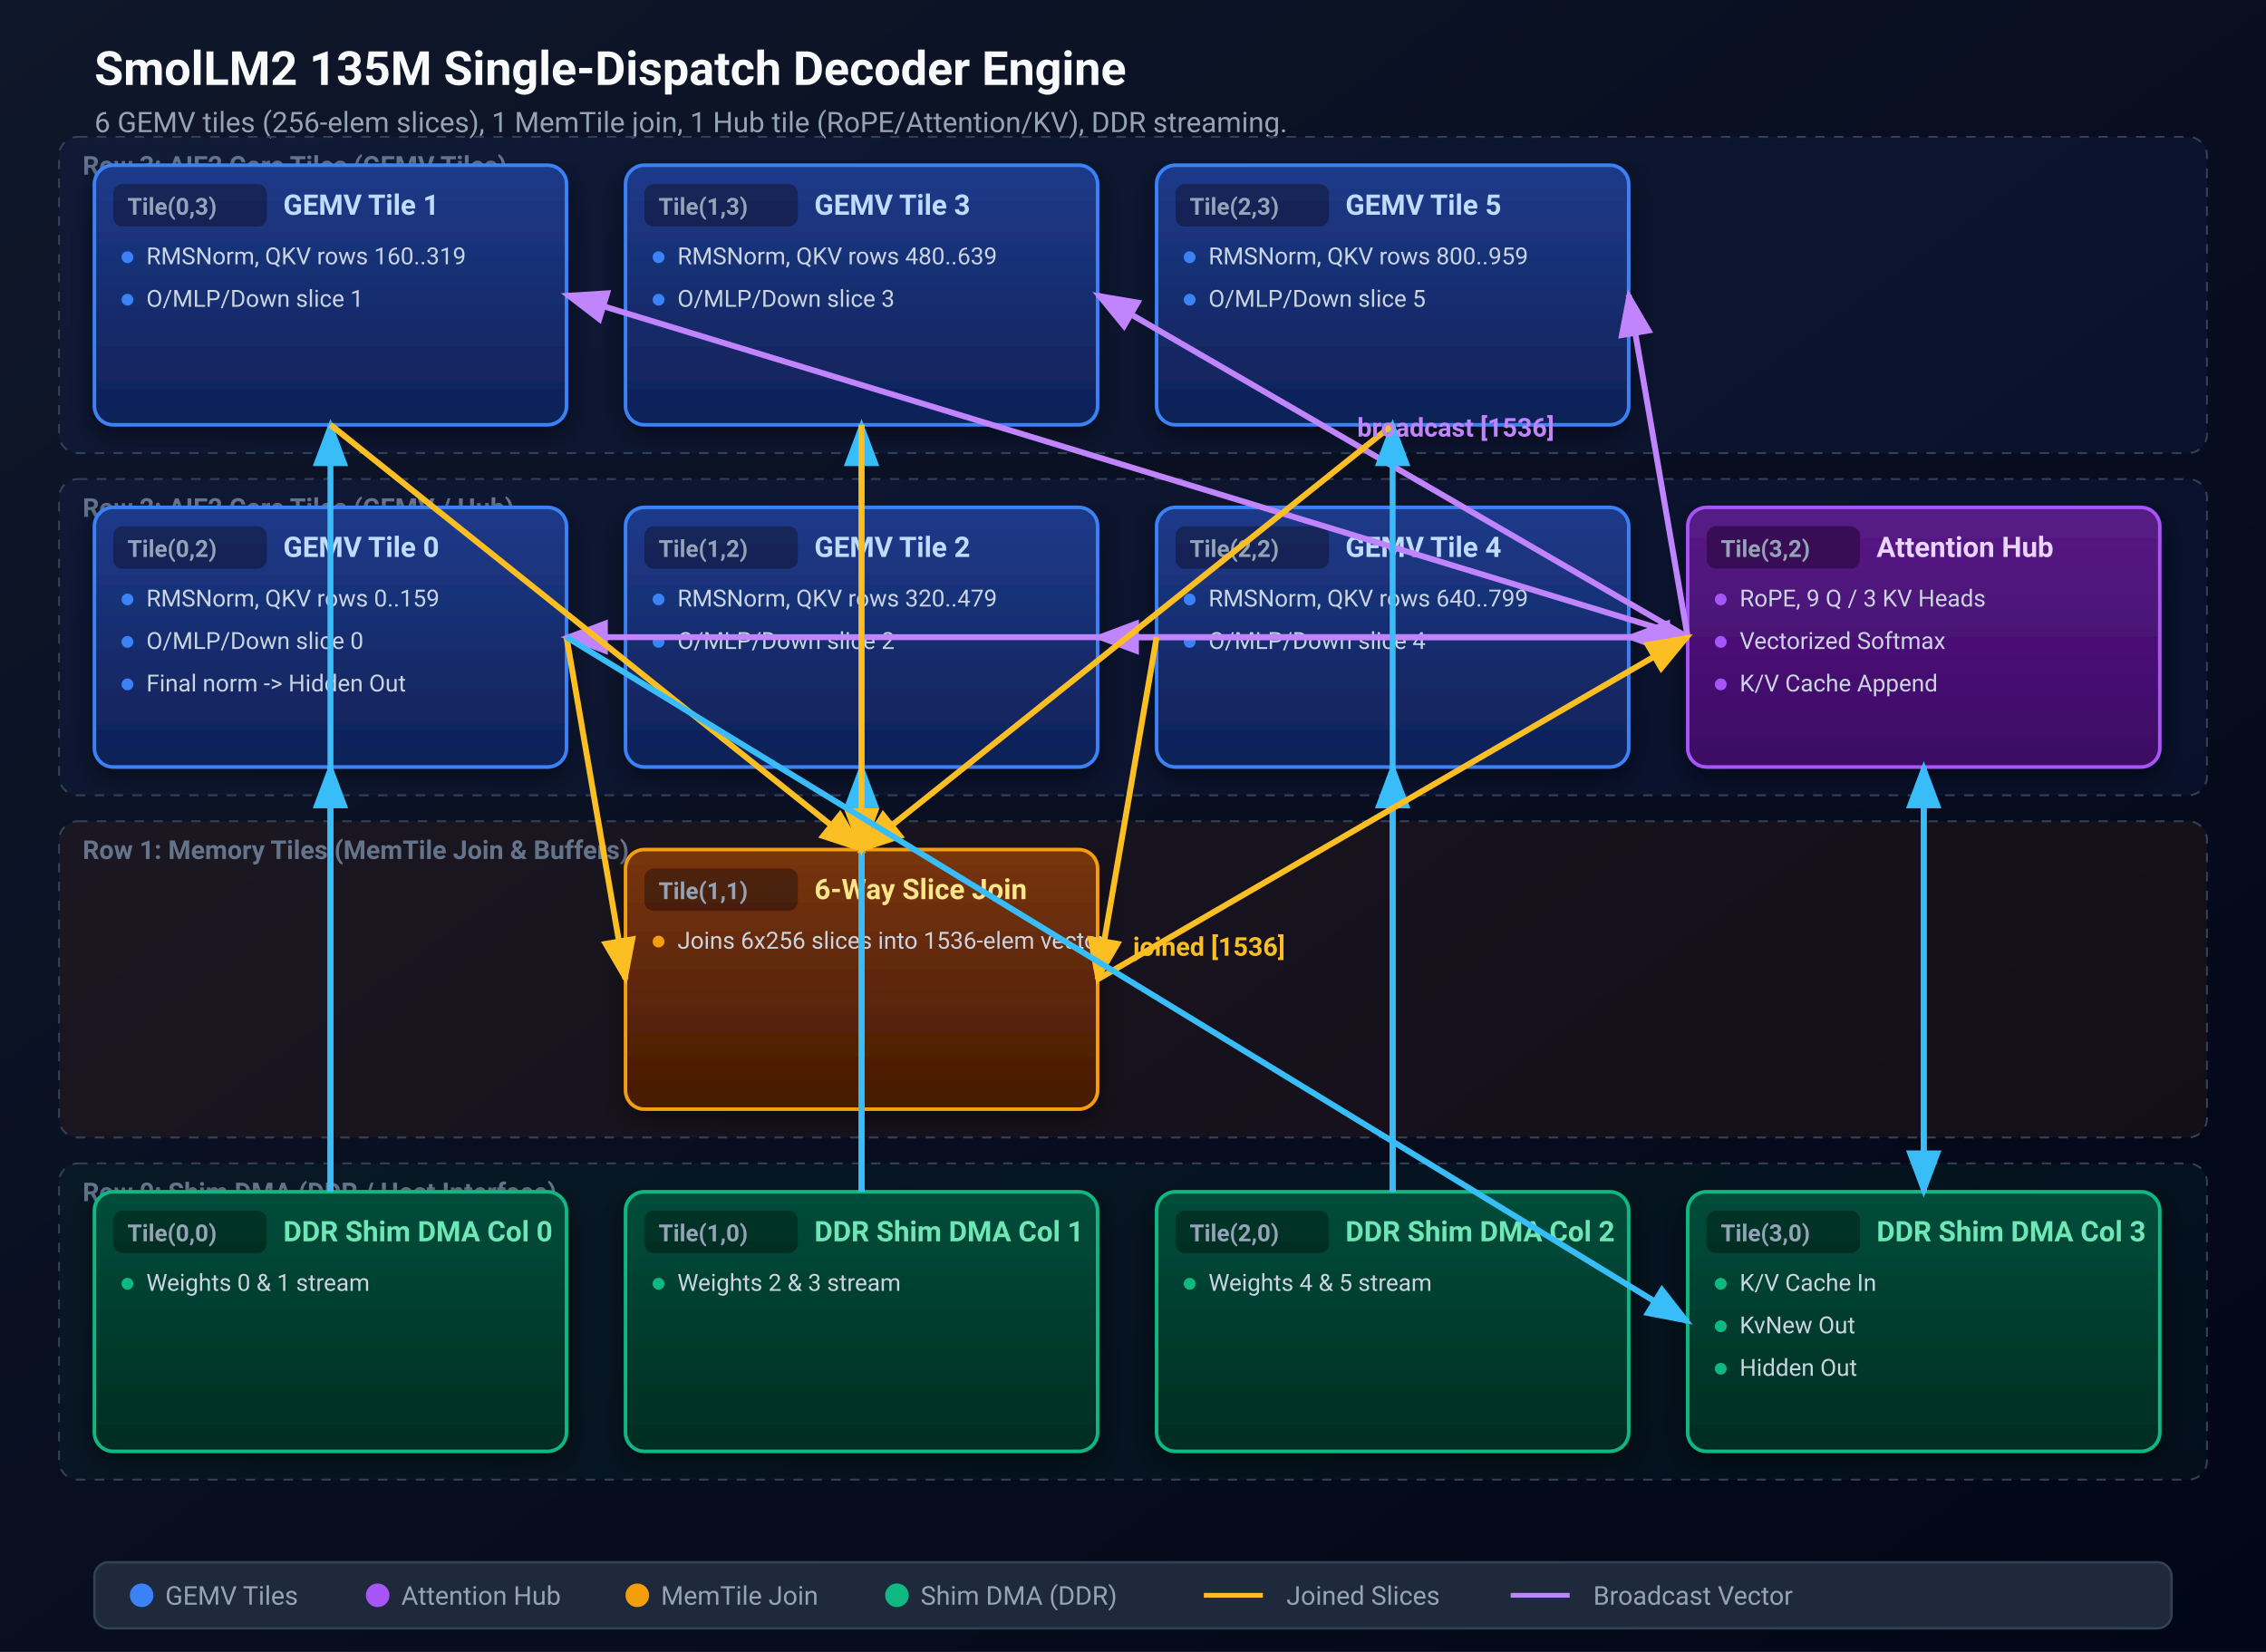
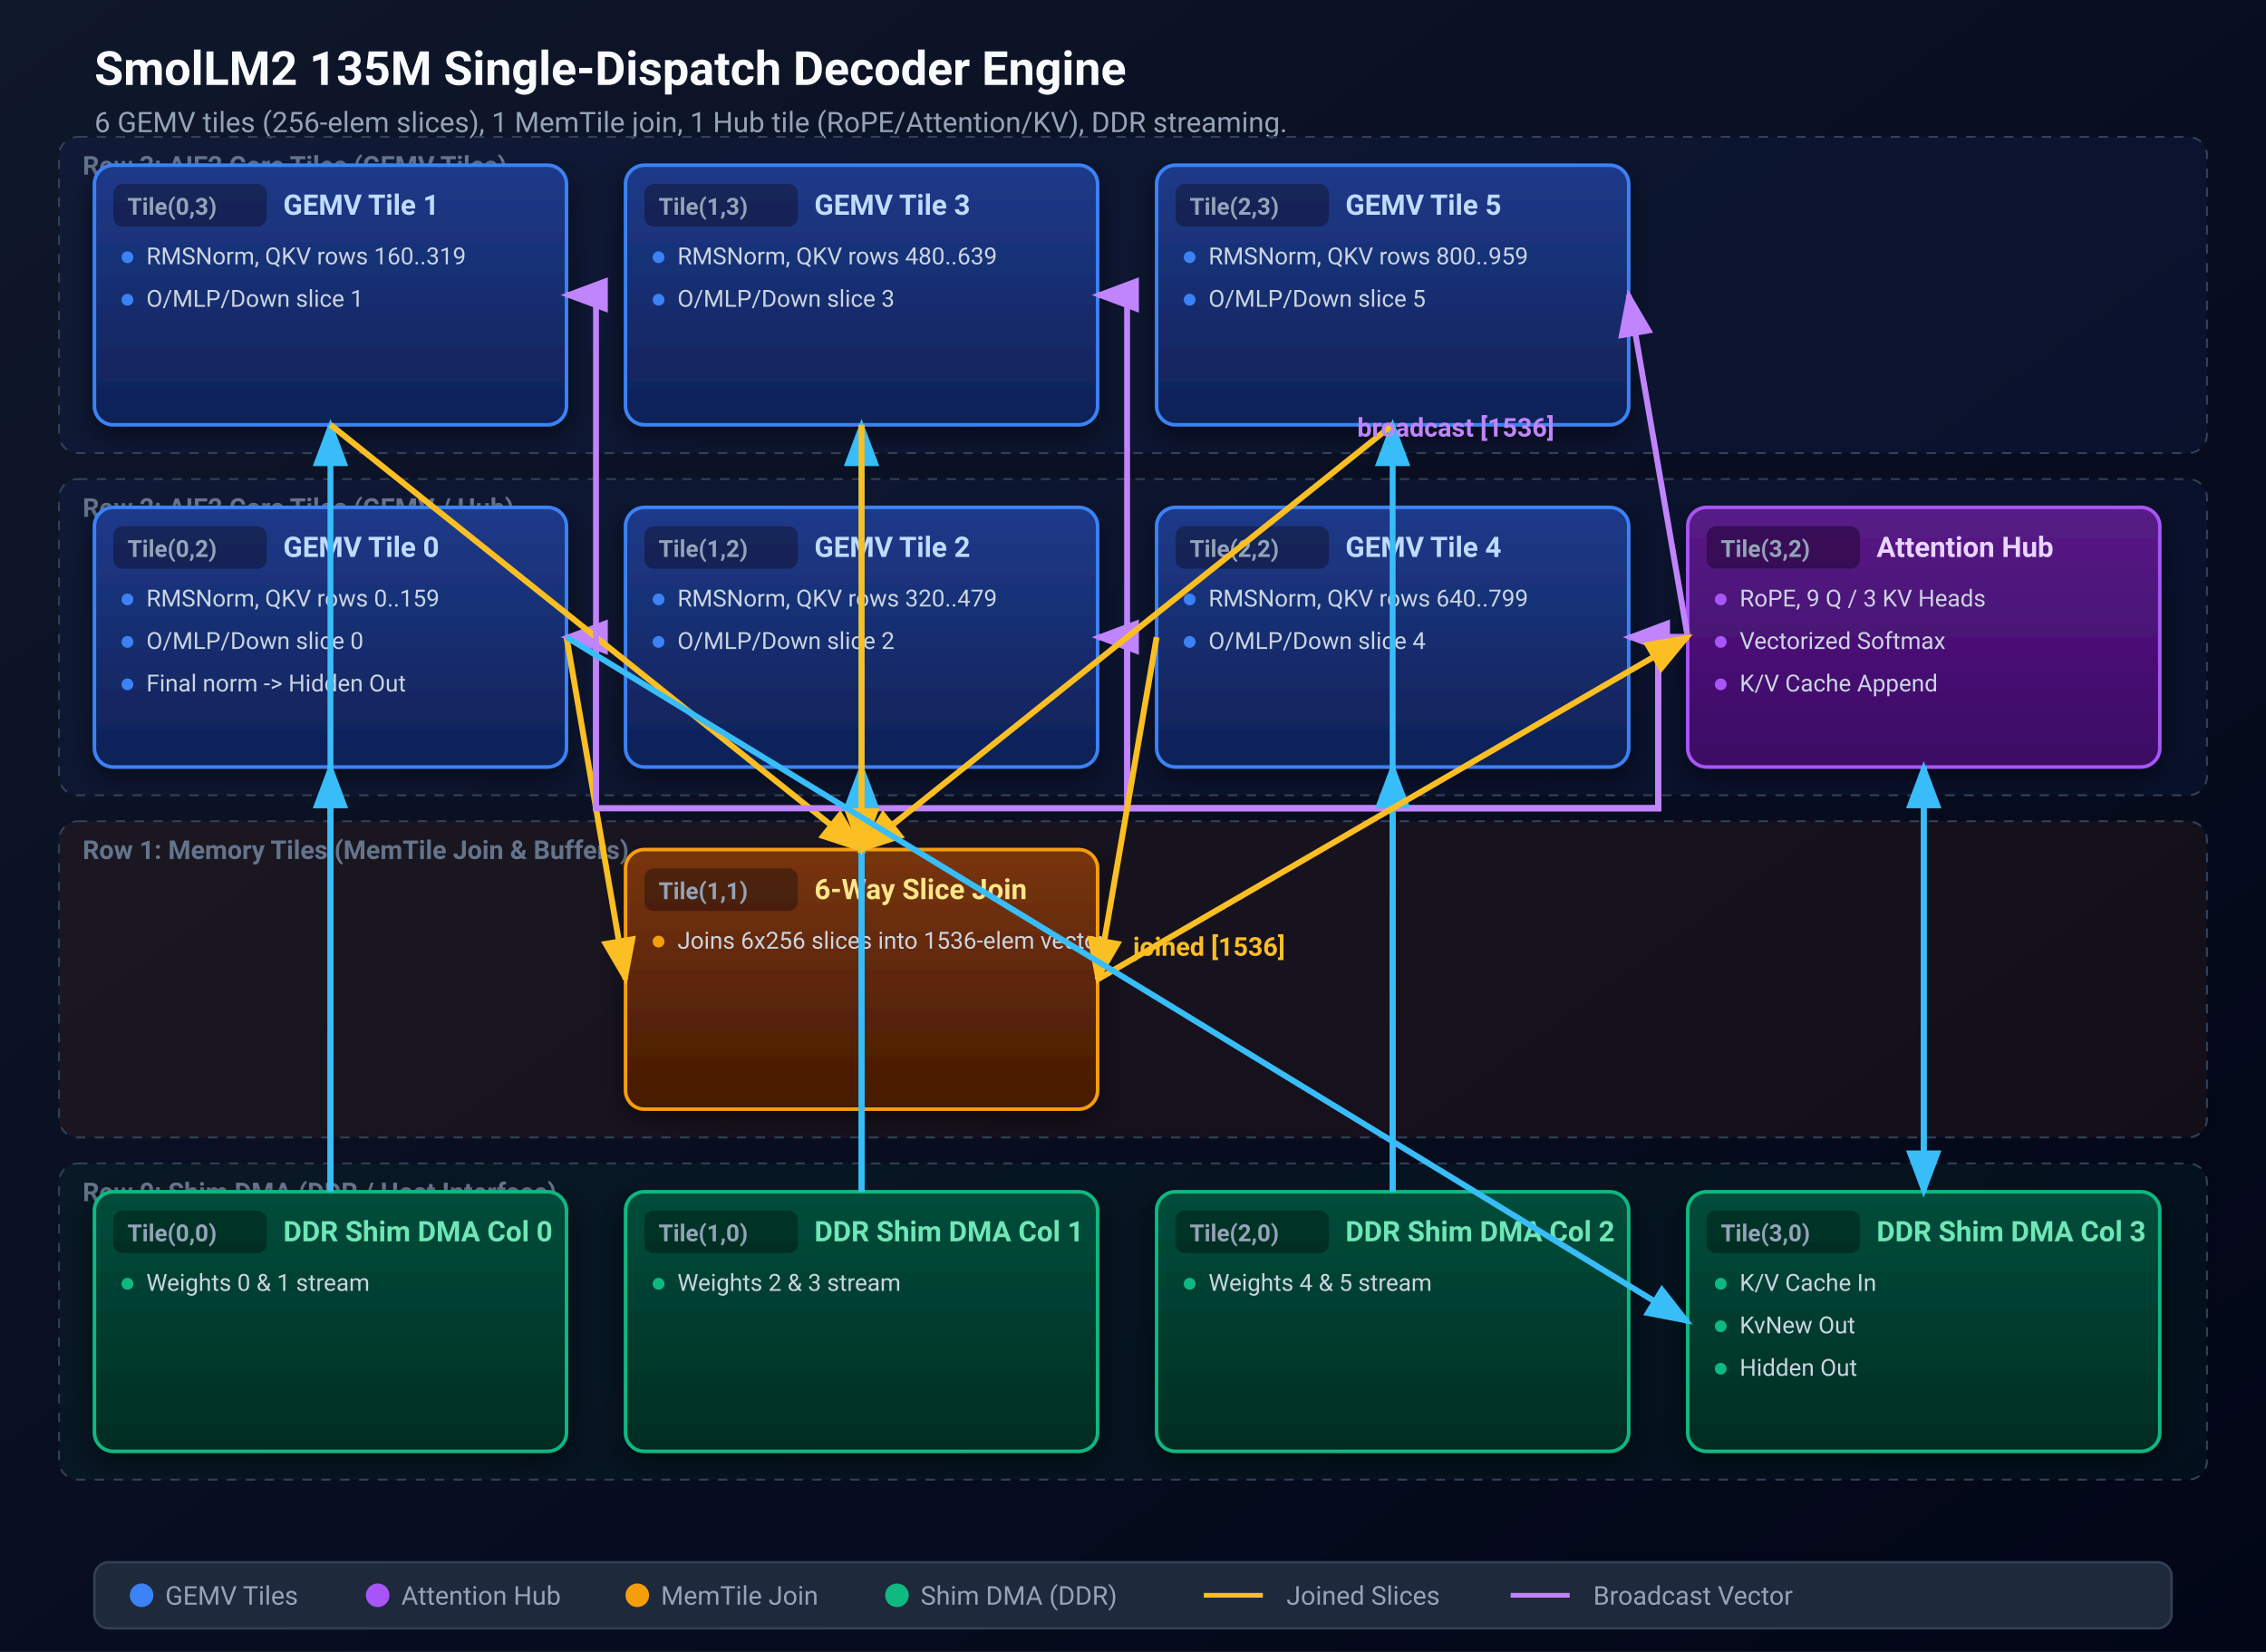
<svg xmlns="http://www.w3.org/2000/svg" viewBox="0 0 960 700" width="100%" height="100%" style="background:#090d16; font-family:system-ui,-apple-system,BlinkMacSystemFont,Segoe UI,Roboto,sans-serif;">
  <defs>
    <linearGradient id="bgGrad" x1="0" y1="0" x2="1" y2="1">
      <stop offset="0%" stop-color="#0f172a" />
      <stop offset="100%" stop-color="#020617" />
    </linearGradient>
    <linearGradient id="gemvGrad" x1="0" y1="0" x2="0" y2="1">
      <stop offset="0%" stop-color="#1e3a8a" />
      <stop offset="100%" stop-color="#0f2156" />
    </linearGradient>
    <linearGradient id="hubGrad" x1="0" y1="0" x2="0" y2="1">
      <stop offset="0%" stop-color="#581c87" />
      <stop offset="100%" stop-color="#3b0764" />
    </linearGradient>
    <linearGradient id="memGrad" x1="0" y1="0" x2="0" y2="1">
      <stop offset="0%" stop-color="#78350f" />
      <stop offset="100%" stop-color="#451a03" />
    </linearGradient>
    <linearGradient id="shimGrad" x1="0" y1="0" x2="0" y2="1">
      <stop offset="0%" stop-color="#064e3b" />
      <stop offset="100%" stop-color="#022c22" />
    </linearGradient>
    <marker id="arrow" markerWidth="8" markerHeight="8" refX="7" refY="4" orient="auto">
      <polygon points="0 1, 8 4, 0 7" fill="#38bdf8" />
    </marker>
    <marker id="arrow-gold" markerWidth="8" markerHeight="8" refX="7" refY="4" orient="auto">
      <polygon points="0 1, 8 4, 0 7" fill="#fbbf24" />
    </marker>
    <marker id="arrow-purple" markerWidth="8" markerHeight="8" refX="7" refY="4" orient="auto">
      <polygon points="0 1, 8 4, 0 7" fill="#c084fc" />
    </marker>
    <marker id="arrow-green" markerWidth="8" markerHeight="8" refX="7" refY="4" orient="auto">
      <polygon points="0 1, 8 4, 0 7" fill="#34d399" />
    </marker>
    <filter id="shadow" x="-5%" y="-5%" width="110%" height="115%">
      <feDropShadow dx="0" dy="4" stdDeviation="6" flood-color="#000" flood-opacity="0.5" />
    </filter>
  </defs>
  <rect width="100%" height="100%" fill="url(#bgGrad)" />
  <text x="40" y="36" fill="#f8fafc" font-size="20" font-weight="700">SmolLM2 135M Single-Dispatch Decoder Engine</text>
  <text x="40" y="56" fill="#94a3b8" font-size="12">6 GEMV tiles (256-elem slices), 1 MemTile join, 1 Hub tile (RoPE/Attention/KV), DDR streaming.</text>
  <rect x="25" y="493" width="910" height="134" rx="8" fill="#064e3b22" stroke="#334155" stroke-width="0.8" stroke-dasharray="4 4" />
  <text x="35" y="509" fill="#64748b" font-size="11" font-weight="600">Row 0: Shim DMA (DDR / Host Interface)</text>
  <rect x="25" y="348" width="910" height="134" rx="8" fill="#78350f22" stroke="#334155" stroke-width="0.8" stroke-dasharray="4 4" />
  <text x="35" y="364" fill="#64748b" font-size="11" font-weight="600">Row 1: Memory Tiles (MemTile Join &amp; Buffers)</text>
  <rect x="25" y="203" width="910" height="134" rx="8" fill="#1e3a8a22" stroke="#334155" stroke-width="0.8" stroke-dasharray="4 4" />
  <text x="35" y="219" fill="#64748b" font-size="11" font-weight="600">Row 2: AIE2 Core Tiles (GEMV / Hub)</text>
  <rect x="25" y="58" width="910" height="134" rx="8" fill="#1e3a8a22" stroke="#334155" stroke-width="0.8" stroke-dasharray="4 4" />
  <text x="35" y="74" fill="#64748b" font-size="11" font-weight="600">Row 3: AIE2 Core Tiles (GEMV Tiles)</text>
  <g filter="url(#shadow)">
    <rect x="40" y="505" width="200" height="110" rx="8" fill="url(#shimGrad)" stroke="#10b981" stroke-width="1.5" />
    <rect x="48" y="513" width="65" height="18" rx="4" fill="#00000055" />
    <text x="54" y="526" fill="#94a3b8" font-size="10" font-weight="700">Tile(0,0)</text>
    <text x="120" y="526" fill="#6ee7b7" font-size="12" font-weight="700">DDR Shim DMA Col 0</text>
    <circle cx="54" cy="544" r="2.5" fill="#10b981" />
    <text x="62" y="547" fill="#cbd5e1" font-size="10">Weights 0 &amp; 1 stream</text>
  </g>
  <g filter="url(#shadow)">
    <rect x="265" y="505" width="200" height="110" rx="8" fill="url(#shimGrad)" stroke="#10b981" stroke-width="1.5" />
    <rect x="273" y="513" width="65" height="18" rx="4" fill="#00000055" />
    <text x="279" y="526" fill="#94a3b8" font-size="10" font-weight="700">Tile(1,0)</text>
    <text x="345" y="526" fill="#6ee7b7" font-size="12" font-weight="700">DDR Shim DMA Col 1</text>
    <circle cx="279" cy="544" r="2.5" fill="#10b981" />
    <text x="287" y="547" fill="#cbd5e1" font-size="10">Weights 2 &amp; 3 stream</text>
  </g>
  <g filter="url(#shadow)">
    <rect x="490" y="505" width="200" height="110" rx="8" fill="url(#shimGrad)" stroke="#10b981" stroke-width="1.5" />
    <rect x="498" y="513" width="65" height="18" rx="4" fill="#00000055" />
    <text x="504" y="526" fill="#94a3b8" font-size="10" font-weight="700">Tile(2,0)</text>
    <text x="570" y="526" fill="#6ee7b7" font-size="12" font-weight="700">DDR Shim DMA Col 2</text>
    <circle cx="504" cy="544" r="2.5" fill="#10b981" />
    <text x="512" y="547" fill="#cbd5e1" font-size="10">Weights 4 &amp; 5 stream</text>
  </g>
  <g filter="url(#shadow)">
    <rect x="715" y="505" width="200" height="110" rx="8" fill="url(#shimGrad)" stroke="#10b981" stroke-width="1.5" />
    <rect x="723" y="513" width="65" height="18" rx="4" fill="#00000055" />
    <text x="729" y="526" fill="#94a3b8" font-size="10" font-weight="700">Tile(3,0)</text>
    <text x="795" y="526" fill="#6ee7b7" font-size="12" font-weight="700">DDR Shim DMA Col 3</text>
    <circle cx="729" cy="544" r="2.5" fill="#10b981" />
    <text x="737" y="547" fill="#cbd5e1" font-size="10">K/V Cache In</text>
    <circle cx="729" cy="562" r="2.5" fill="#10b981" />
    <text x="737" y="565" fill="#cbd5e1" font-size="10">KvNew Out</text>
    <circle cx="729" cy="580" r="2.5" fill="#10b981" />
    <text x="737" y="583" fill="#cbd5e1" font-size="10">Hidden Out</text>
  </g>
  <g filter="url(#shadow)">
    <rect x="265" y="360" width="200" height="110" rx="8" fill="url(#memGrad)" stroke="#f59e0b" stroke-width="1.5" />
    <rect x="273" y="368" width="65" height="18" rx="4" fill="#00000055" />
    <text x="279" y="381" fill="#94a3b8" font-size="10" font-weight="700">Tile(1,1)</text>
    <text x="345" y="381" fill="#fde68a" font-size="12" font-weight="700">6-Way Slice Join</text>
    <circle cx="279" cy="399" r="2.5" fill="#f59e0b" />
    <text x="287" y="402" fill="#cbd5e1" font-size="10">Joins 6x256 slices into 1536-elem vector</text>
  </g>
  <g filter="url(#shadow)">
    <rect x="40" y="215" width="200" height="110" rx="8" fill="url(#gemvGrad)" stroke="#3b82f6" stroke-width="1.5" />
    <rect x="48" y="223" width="65" height="18" rx="4" fill="#00000055" />
    <text x="54" y="236" fill="#94a3b8" font-size="10" font-weight="700">Tile(0,2)</text>
    <text x="120" y="236" fill="#bfdbfe" font-size="12" font-weight="700">GEMV Tile 0</text>
    <circle cx="54" cy="254" r="2.5" fill="#3b82f6" />
    <text x="62" y="257" fill="#cbd5e1" font-size="10">RMSNorm, QKV rows 0..159</text>
    <circle cx="54" cy="272" r="2.5" fill="#3b82f6" />
    <text x="62" y="275" fill="#cbd5e1" font-size="10">O/MLP/Down slice 0</text>
    <circle cx="54" cy="290" r="2.5" fill="#3b82f6" />
    <text x="62" y="293" fill="#cbd5e1" font-size="10">Final norm -&gt; Hidden Out</text>
  </g>
  <g filter="url(#shadow)">
    <rect x="40" y="70" width="200" height="110" rx="8" fill="url(#gemvGrad)" stroke="#3b82f6" stroke-width="1.5" />
    <rect x="48" y="78" width="65" height="18" rx="4" fill="#00000055" />
    <text x="54" y="91" fill="#94a3b8" font-size="10" font-weight="700">Tile(0,3)</text>
    <text x="120" y="91" fill="#bfdbfe" font-size="12" font-weight="700">GEMV Tile 1</text>
    <circle cx="54" cy="109" r="2.5" fill="#3b82f6" />
    <text x="62" y="112" fill="#cbd5e1" font-size="10">RMSNorm, QKV rows 160..319</text>
    <circle cx="54" cy="127" r="2.5" fill="#3b82f6" />
    <text x="62" y="130" fill="#cbd5e1" font-size="10">O/MLP/Down slice 1</text>
  </g>
  <g filter="url(#shadow)">
    <rect x="265" y="215" width="200" height="110" rx="8" fill="url(#gemvGrad)" stroke="#3b82f6" stroke-width="1.5" />
    <rect x="273" y="223" width="65" height="18" rx="4" fill="#00000055" />
    <text x="279" y="236" fill="#94a3b8" font-size="10" font-weight="700">Tile(1,2)</text>
    <text x="345" y="236" fill="#bfdbfe" font-size="12" font-weight="700">GEMV Tile 2</text>
    <circle cx="279" cy="254" r="2.5" fill="#3b82f6" />
    <text x="287" y="257" fill="#cbd5e1" font-size="10">RMSNorm, QKV rows 320..479</text>
    <circle cx="279" cy="272" r="2.5" fill="#3b82f6" />
    <text x="287" y="275" fill="#cbd5e1" font-size="10">O/MLP/Down slice 2</text>
  </g>
  <g filter="url(#shadow)">
    <rect x="265" y="70" width="200" height="110" rx="8" fill="url(#gemvGrad)" stroke="#3b82f6" stroke-width="1.5" />
    <rect x="273" y="78" width="65" height="18" rx="4" fill="#00000055" />
    <text x="279" y="91" fill="#94a3b8" font-size="10" font-weight="700">Tile(1,3)</text>
    <text x="345" y="91" fill="#bfdbfe" font-size="12" font-weight="700">GEMV Tile 3</text>
    <circle cx="279" cy="109" r="2.5" fill="#3b82f6" />
    <text x="287" y="112" fill="#cbd5e1" font-size="10">RMSNorm, QKV rows 480..639</text>
    <circle cx="279" cy="127" r="2.5" fill="#3b82f6" />
    <text x="287" y="130" fill="#cbd5e1" font-size="10">O/MLP/Down slice 3</text>
  </g>
  <g filter="url(#shadow)">
    <rect x="490" y="215" width="200" height="110" rx="8" fill="url(#gemvGrad)" stroke="#3b82f6" stroke-width="1.5" />
    <rect x="498" y="223" width="65" height="18" rx="4" fill="#00000055" />
    <text x="504" y="236" fill="#94a3b8" font-size="10" font-weight="700">Tile(2,2)</text>
    <text x="570" y="236" fill="#bfdbfe" font-size="12" font-weight="700">GEMV Tile 4</text>
    <circle cx="504" cy="254" r="2.5" fill="#3b82f6" />
    <text x="512" y="257" fill="#cbd5e1" font-size="10">RMSNorm, QKV rows 640..799</text>
    <circle cx="504" cy="272" r="2.5" fill="#3b82f6" />
    <text x="512" y="275" fill="#cbd5e1" font-size="10">O/MLP/Down slice 4</text>
  </g>
  <g filter="url(#shadow)">
    <rect x="490" y="70" width="200" height="110" rx="8" fill="url(#gemvGrad)" stroke="#3b82f6" stroke-width="1.5" />
    <rect x="498" y="78" width="65" height="18" rx="4" fill="#00000055" />
    <text x="504" y="91" fill="#94a3b8" font-size="10" font-weight="700">Tile(2,3)</text>
    <text x="570" y="91" fill="#bfdbfe" font-size="12" font-weight="700">GEMV Tile 5</text>
    <circle cx="504" cy="109" r="2.5" fill="#3b82f6" />
    <text x="512" y="112" fill="#cbd5e1" font-size="10">RMSNorm, QKV rows 800..959</text>
    <circle cx="504" cy="127" r="2.5" fill="#3b82f6" />
    <text x="512" y="130" fill="#cbd5e1" font-size="10">O/MLP/Down slice 5</text>
  </g>
  <g filter="url(#shadow)">
    <rect x="715" y="215" width="200" height="110" rx="8" fill="url(#hubGrad)" stroke="#a855f7" stroke-width="1.5" />
    <rect x="723" y="223" width="65" height="18" rx="4" fill="#00000055" />
    <text x="729" y="236" fill="#94a3b8" font-size="10" font-weight="700">Tile(3,2)</text>
    <text x="795" y="236" fill="#e9d5ff" font-size="12" font-weight="700">Attention Hub</text>
    <circle cx="729" cy="254" r="2.5" fill="#a855f7" />
    <text x="737" y="257" fill="#cbd5e1" font-size="10">RoPE, 9 Q / 3 KV Heads</text>
    <circle cx="729" cy="272" r="2.5" fill="#a855f7" />
    <text x="737" y="275" fill="#cbd5e1" font-size="10">Vectorized Softmax</text>
    <circle cx="729" cy="290" r="2.5" fill="#a855f7" />
    <text x="737" y="293" fill="#cbd5e1" font-size="10">K/V Cache Append</text>
  </g>
  <path d="M 140.0 505 L 140.0 325" fill="none" stroke="#38bdf8" stroke-width="2.5" marker-end="url(#arrow)" />
  <path d="M 240 270.0 L 265 415.0" fill="none" stroke="#fbbf24" stroke-width="2.5" marker-end="url(#arrow-gold)" />
-   <path d="M 715 270.0 L 240 270.0" fill="none" stroke="#c084fc" stroke-width="2.5" marker-end="url(#arrow-purple)" />
+   <path d="M 715 270.0 L 702.5 270.0 L 702.5 342.5 L 252.5 342.5 L 252.5 270.0 L 240 270.0" fill="none" stroke="#c084fc" stroke-width="2.5" marker-end="url(#arrow-purple)" />
  <path d="M 140.0 505 L 140.0 180" fill="none" stroke="#38bdf8" stroke-width="2.5" marker-end="url(#arrow)" />
  <path d="M 140.0 180 L 365.0 360" fill="none" stroke="#fbbf24" stroke-width="2.5" marker-end="url(#arrow-gold)" />
-   <path d="M 715 270.0 L 240 125.0" fill="none" stroke="#c084fc" stroke-width="2.5" marker-end="url(#arrow-purple)" />
+   <path d="M 715 270.0 L 702.5 270.0 L 702.5 342.5 L 252.5 342.5 L 252.5 125.0 L 240 125.0" fill="none" stroke="#c084fc" stroke-width="2.5" marker-end="url(#arrow-purple)" />
  <path d="M 365.0 505 L 365.0 325" fill="none" stroke="#38bdf8" stroke-width="2.5" marker-end="url(#arrow)" />
  <path d="M 365.0 325 L 365.0 360" fill="none" stroke="#fbbf24" stroke-width="2.5" marker-end="url(#arrow-gold)" />
-   <path d="M 715 270.0 L 465 270.0" fill="none" stroke="#c084fc" stroke-width="2.5" marker-end="url(#arrow-purple)" />
+   <path d="M 715 270.0 L 702.5 270.0 L 702.5 342.5 L 477.5 342.5 L 477.5 270.0 L 465 270.0" fill="none" stroke="#c084fc" stroke-width="2.5" marker-end="url(#arrow-purple)" />
  <path d="M 365.0 505 L 365.0 180" fill="none" stroke="#38bdf8" stroke-width="2.5" marker-end="url(#arrow)" />
  <path d="M 365.0 180 L 365.0 360" fill="none" stroke="#fbbf24" stroke-width="2.5" marker-end="url(#arrow-gold)" />
-   <path d="M 715 270.0 L 465 125.0" fill="none" stroke="#c084fc" stroke-width="2.5" marker-end="url(#arrow-purple)" />
+   <path d="M 715 270.0 L 702.5 270.0 L 702.5 342.5 L 477.5 342.5 L 477.5 125.0 L 465 125.0" fill="none" stroke="#c084fc" stroke-width="2.5" marker-end="url(#arrow-purple)" />
  <path d="M 590.0 505 L 590.0 325" fill="none" stroke="#38bdf8" stroke-width="2.5" marker-end="url(#arrow)" />
  <path d="M 490 270.0 L 465 415.0" fill="none" stroke="#fbbf24" stroke-width="2.5" marker-end="url(#arrow-gold)" />
  <path d="M 715 270.0 L 690 270.0" fill="none" stroke="#c084fc" stroke-width="2.5" marker-end="url(#arrow-purple)" />
  <path d="M 590.0 505 L 590.0 180" fill="none" stroke="#38bdf8" stroke-width="2.5" marker-end="url(#arrow)" />
  <path d="M 590.0 180 L 365.0 360" fill="none" stroke="#fbbf24" stroke-width="2.5" marker-end="url(#arrow-gold)" />
  <path d="M 715 270.0 L 690 125.0" fill="none" stroke="#c084fc" stroke-width="2.5" marker-end="url(#arrow-purple)" />
  <path d="M 465 415.0 L 715 270.0" fill="none" stroke="#fbbf24" stroke-width="2.5" marker-end="url(#arrow-gold)" />
  <path d="M 815.0 505 L 815.0 325" fill="none" stroke="#38bdf8" stroke-width="2.5" marker-end="url(#arrow)" />
  <path d="M 815.0 325 L 815.0 505" fill="none" stroke="#38bdf8" stroke-width="2.5" marker-end="url(#arrow)" />
  <path d="M 240 270.0 L 715 560.0" fill="none" stroke="#38bdf8" stroke-width="2.5" marker-end="url(#arrow)" />
  <text x="480" y="405.0" fill="#fbbf24" font-size="11" font-weight="700">joined [1536]</text>
  <text x="575" y="185" fill="#c084fc" font-size="11" font-weight="700">broadcast [1536]</text>
  <rect x="40" y="662" width="880" height="28" rx="6" fill="#1e293b" stroke="#334155" stroke-width="1" />
  <circle cx="60" cy="676" r="5" fill="#3b82f6" />
  <text x="70" y="680" fill="#94a3b8" font-size="11">GEMV Tiles</text>
  <circle cx="160" cy="676" r="5" fill="#a855f7" />
  <text x="170" y="680" fill="#94a3b8" font-size="11">Attention Hub</text>
  <circle cx="270" cy="676" r="5" fill="#f59e0b" />
  <text x="280" y="680" fill="#94a3b8" font-size="11">MemTile Join</text>
  <circle cx="380" cy="676" r="5" fill="#10b981" />
  <text x="390" y="680" fill="#94a3b8" font-size="11">Shim DMA (DDR)</text>
  <line x1="510" y1="676" x2="535" y2="676" stroke="#fbbf24" stroke-width="2" />
  <text x="545" y="680" fill="#94a3b8" font-size="11">Joined Slices</text>
  <line x1="640" y1="676" x2="665" y2="676" stroke="#c084fc" stroke-width="2" />
  <text x="675" y="680" fill="#94a3b8" font-size="11">Broadcast Vector</text>
</svg>
